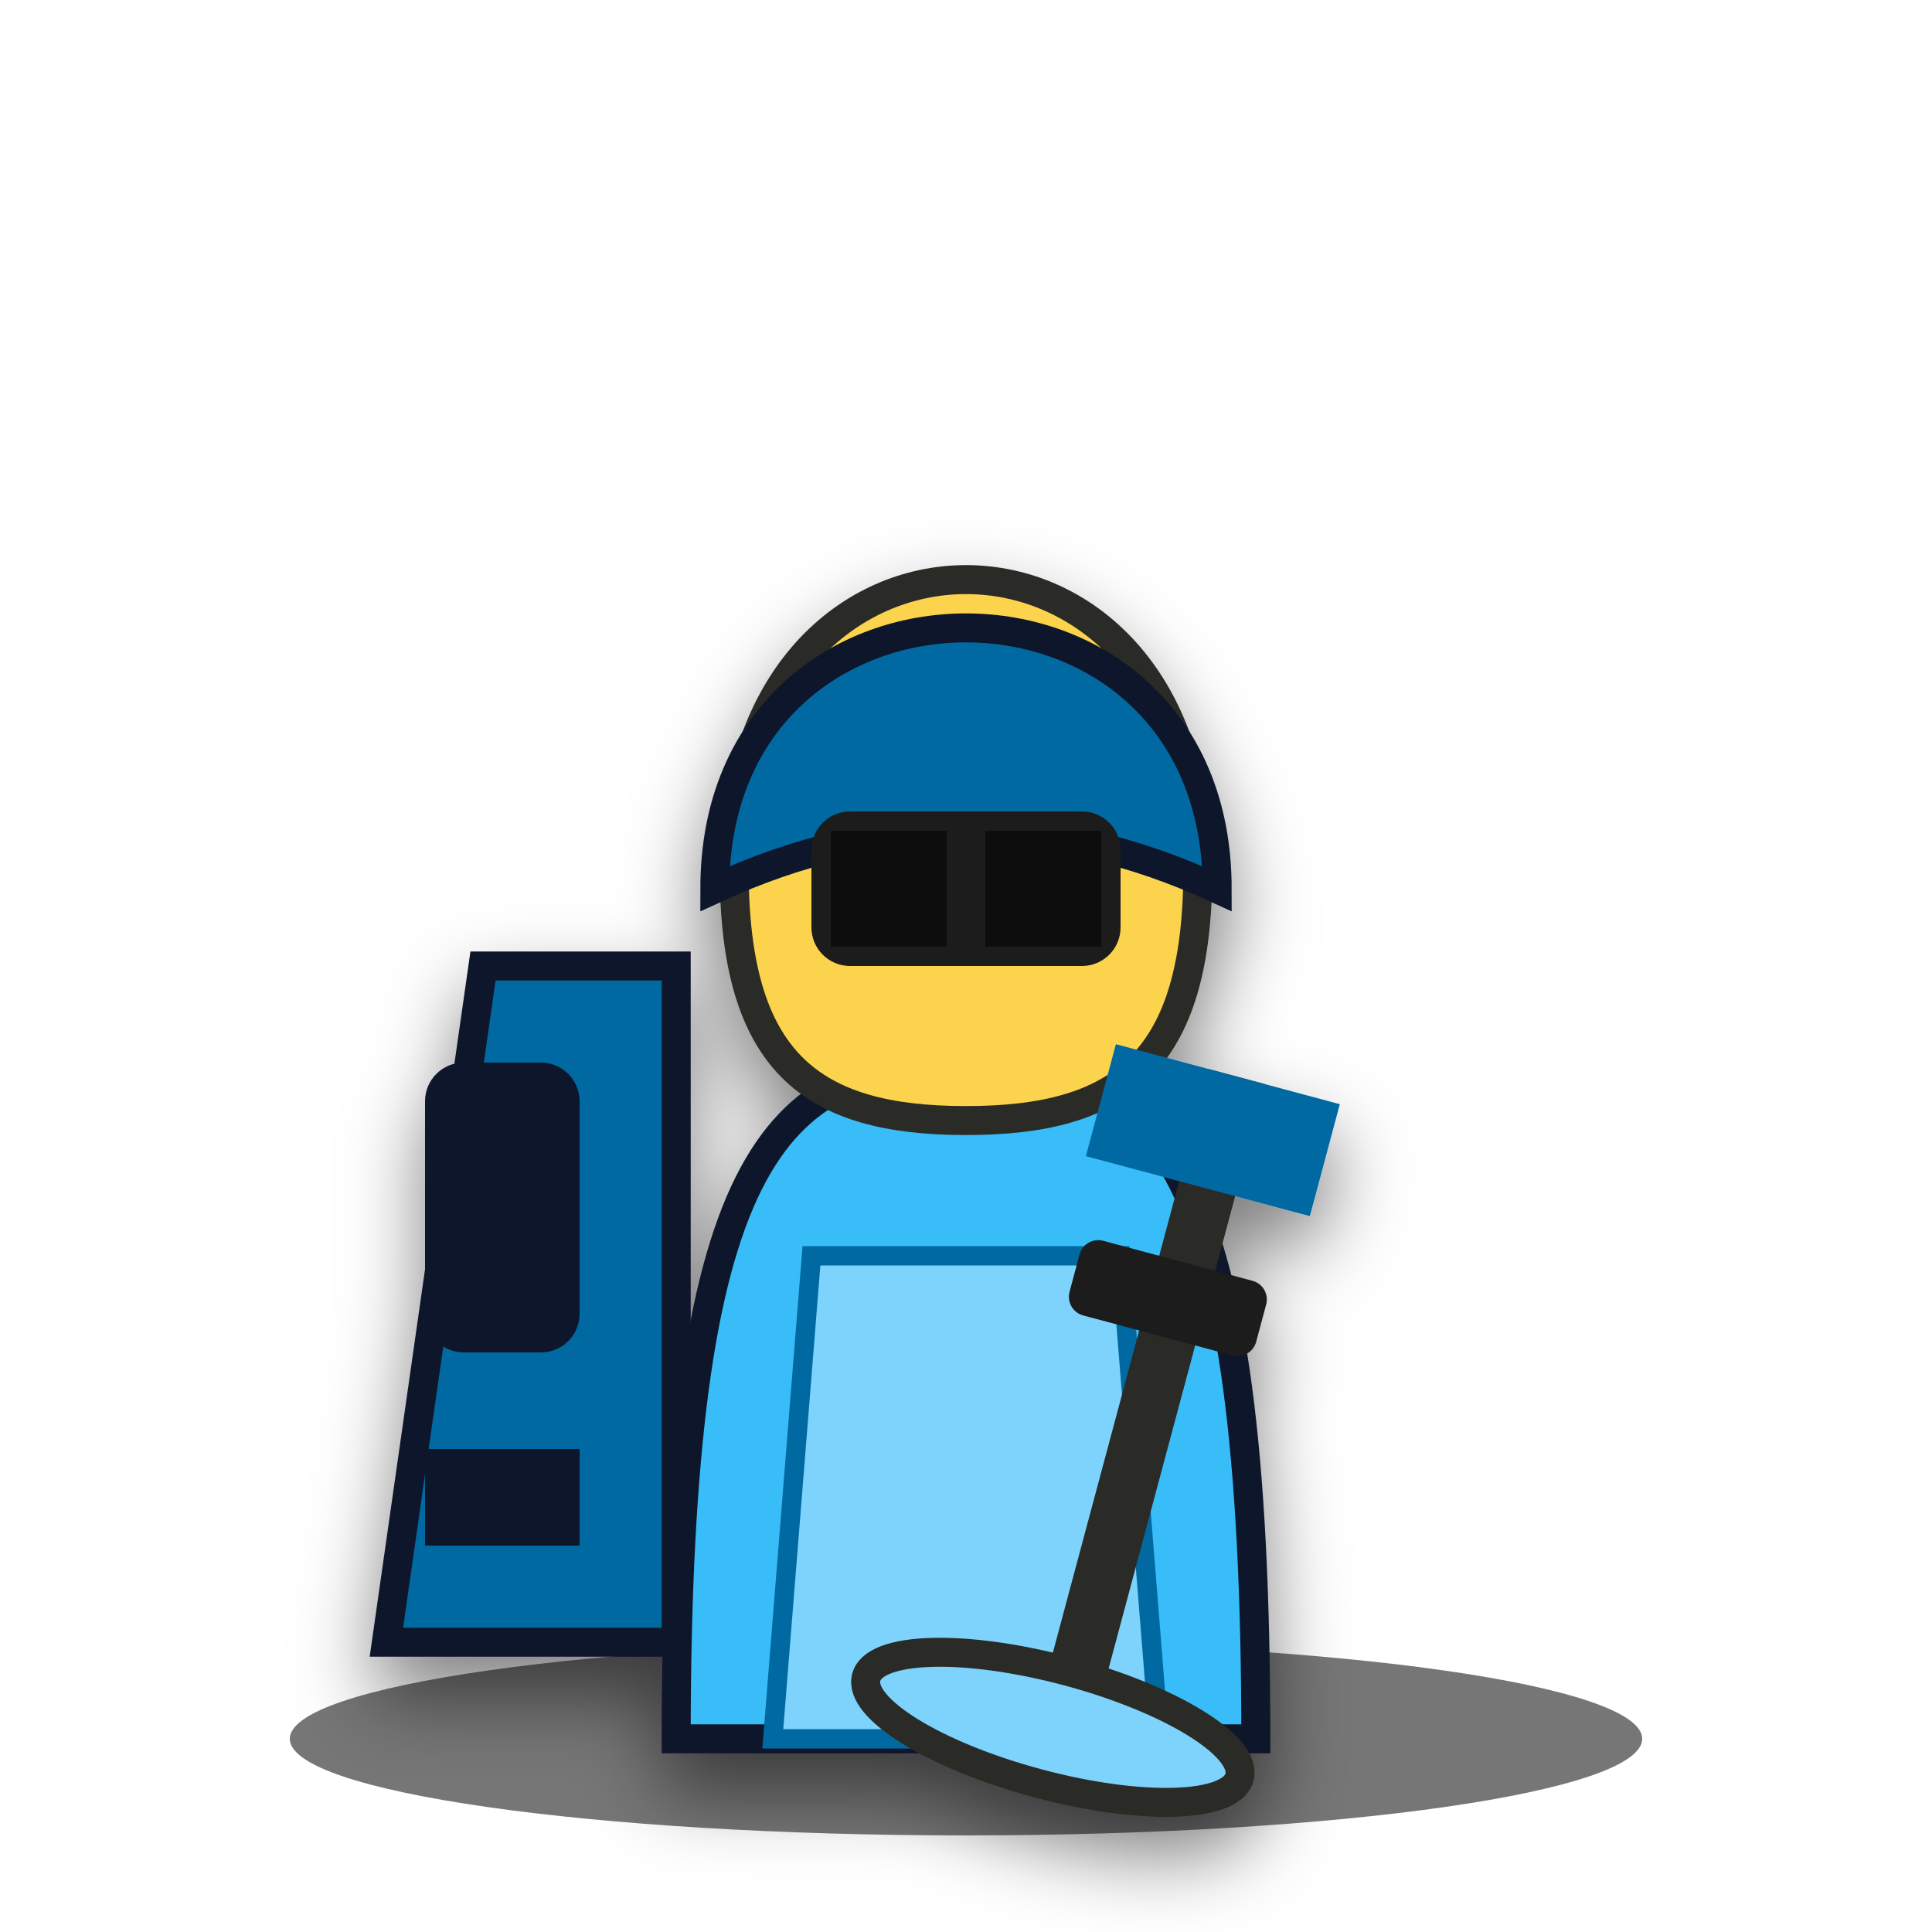
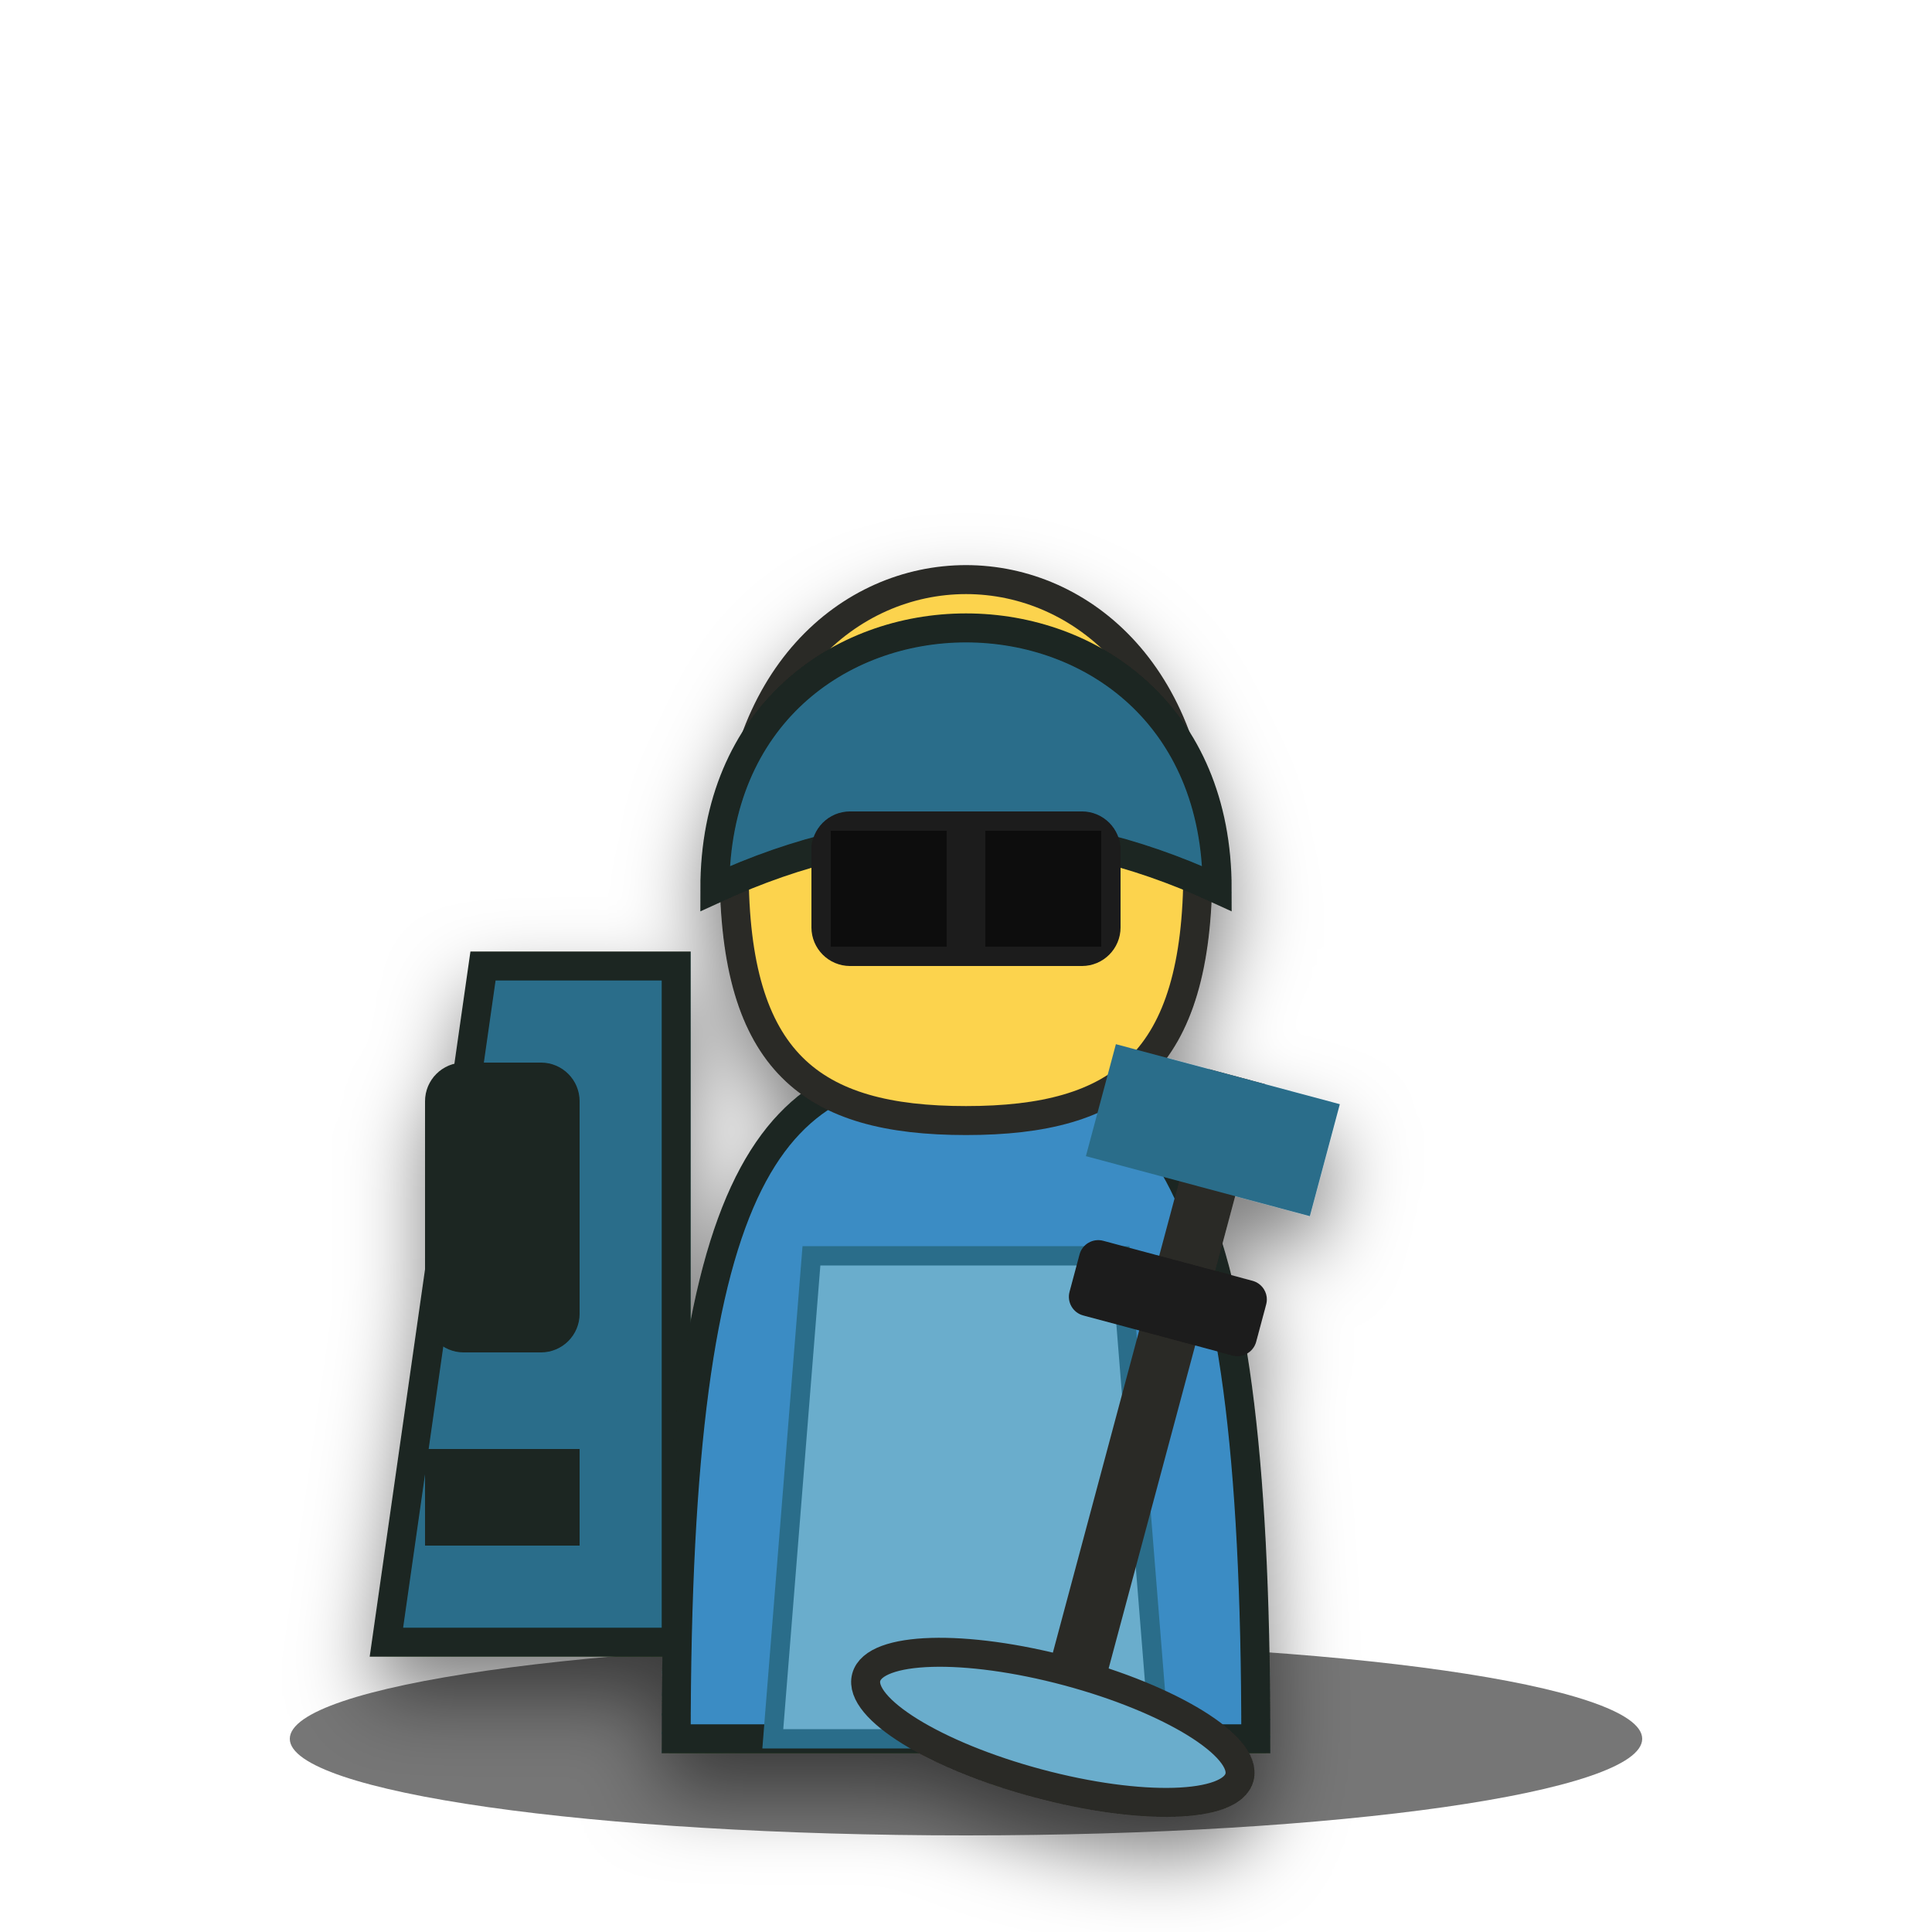
<svg xmlns="http://www.w3.org/2000/svg" viewBox="0 0 100 100">
  <defs>
    <filter id="shadow" x="-20%" y="-20%" width="140%" height="140%">
      <feDropShadow dx="0" dy="2" stdDeviation="2" flood-color="rgba(0,0,0,0.5)" />
    </filter>
  </defs>
  <ellipse cx="50" cy="90" rx="35" ry="5" fill="#1a1a1a" opacity="0.6" />
  <g filter="url(#shadow)">
-     <path d="M 25 50 L 35 50 L 35 85 L 20 85 Z" fill="#0369a1" stroke="#0f172a" stroke-width="1.5" />
-     <rect x="22" y="55" width="8" height="15" fill="#0f172a" rx="2" />
-     <rect x="22" y="75" width="8" height="5" fill="#0f172a" />
-     <path d="M 35 90 C 35 60, 40 55, 50 55 C 60 55, 65 60, 65 90 Z" fill="#38bdf8" stroke="#0f172a" stroke-width="1.5" />
-     <path d="M 40 90 L 42 65 L 58 65 L 60 90 Z" fill="#7dd3fc" stroke="#0369a1" stroke-width="1" />
+     <path d="M 25 50 L 35 50 L 35 85 L 20 85 Z" fill="#2a6d8a" stroke="#1a2520" stroke-width="1.5" />
+     <rect x="22" y="55" width="8" height="15" fill="#1a2520" rx="2" />
+     <rect x="22" y="75" width="8" height="5" fill="#1a2520" />
+     <path d="M 35 90 C 35 60, 40 55, 50 55 C 60 55, 65 60, 65 90 Z" fill="#3b8cc4" stroke="#1a2520" stroke-width="1.5" />
+     <path d="M 40 90 L 42 65 L 58 65 L 60 90 Z" fill="#6aadcc" stroke="#2a6d8a" stroke-width="1" />
    <path d="M 38 45 C 38 25, 62 25, 62 45 C 62 55, 58 58, 50 58 C 42 58, 38 55, 38 45 Z" fill="#fcd34d" stroke="#2c2a26" stroke-width="1.5" />
-     <path d="M 37 46 C 37 28, 63 28, 63 46 Q 50 40 37 46 Z" fill="#0369a1" stroke="#0f172a" stroke-width="1.5" />
+     <path d="M 37 46 C 37 28, 63 28, 63 46 Q 50 40 37 46 Z" fill="#2a6d8a" stroke="#1a2520" stroke-width="1.5" />
    <rect x="42" y="42" width="16" height="8" rx="2" fill="#1a1a1a" />
    <rect x="43" y="43" width="6" height="6" fill="#0e0e0e" />
    <rect x="51" y="43" width="6" height="6" fill="#0e0e0e" />
    <g transform="translate(60, 65) rotate(15)">
      <rect x="0" y="-10" width="3" height="35" fill="#2c2a26" />
-       <ellipse cx="1" cy="25" rx="10" ry="3" fill="#7dd3fc" stroke="#2c2a26" stroke-width="1.5" />
+       <ellipse cx="1" cy="25" rx="10" ry="3" fill="#6aadcc" stroke="#2c2a26" stroke-width="1.5" />
      <rect x="-4" y="0" width="10" height="4" fill="#1a1a1a" rx="1" />
-       <rect x="-5" y="-10" width="12" height="6" fill="#0369a1" />
+       <rect x="-5" y="-10" width="12" height="6" fill="#2a6d8a" />
    </g>
  </g>
</svg>
